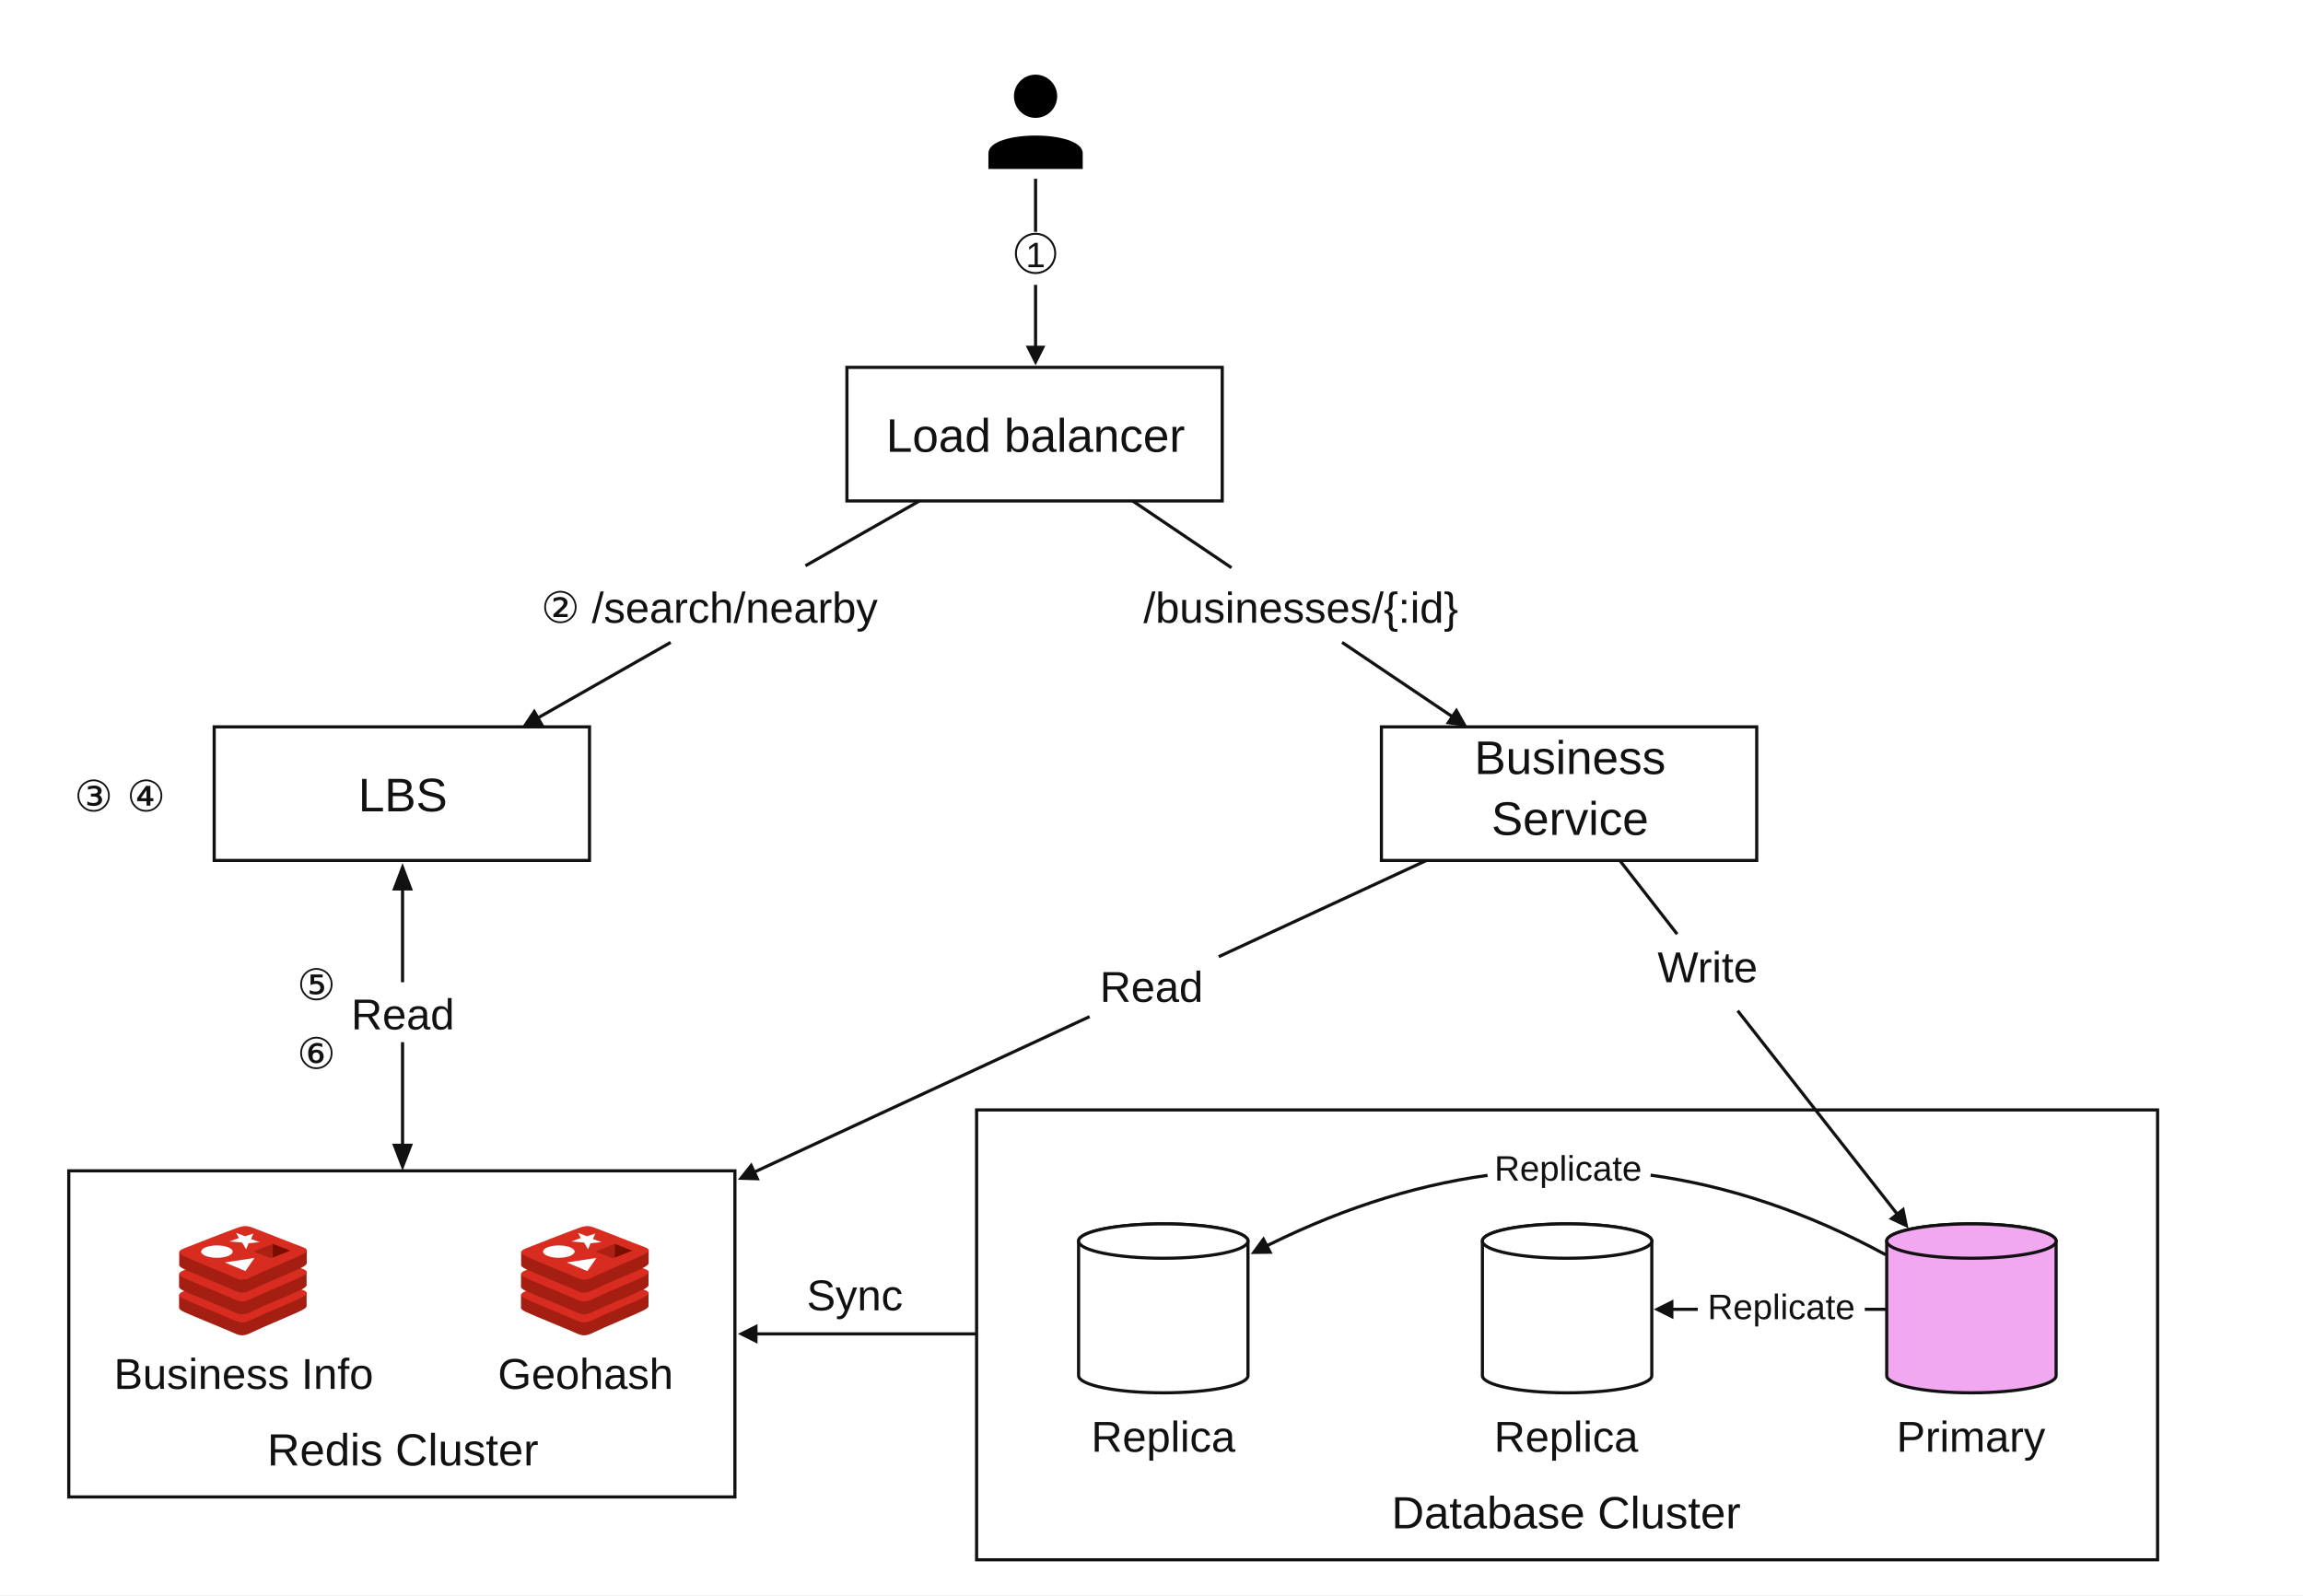
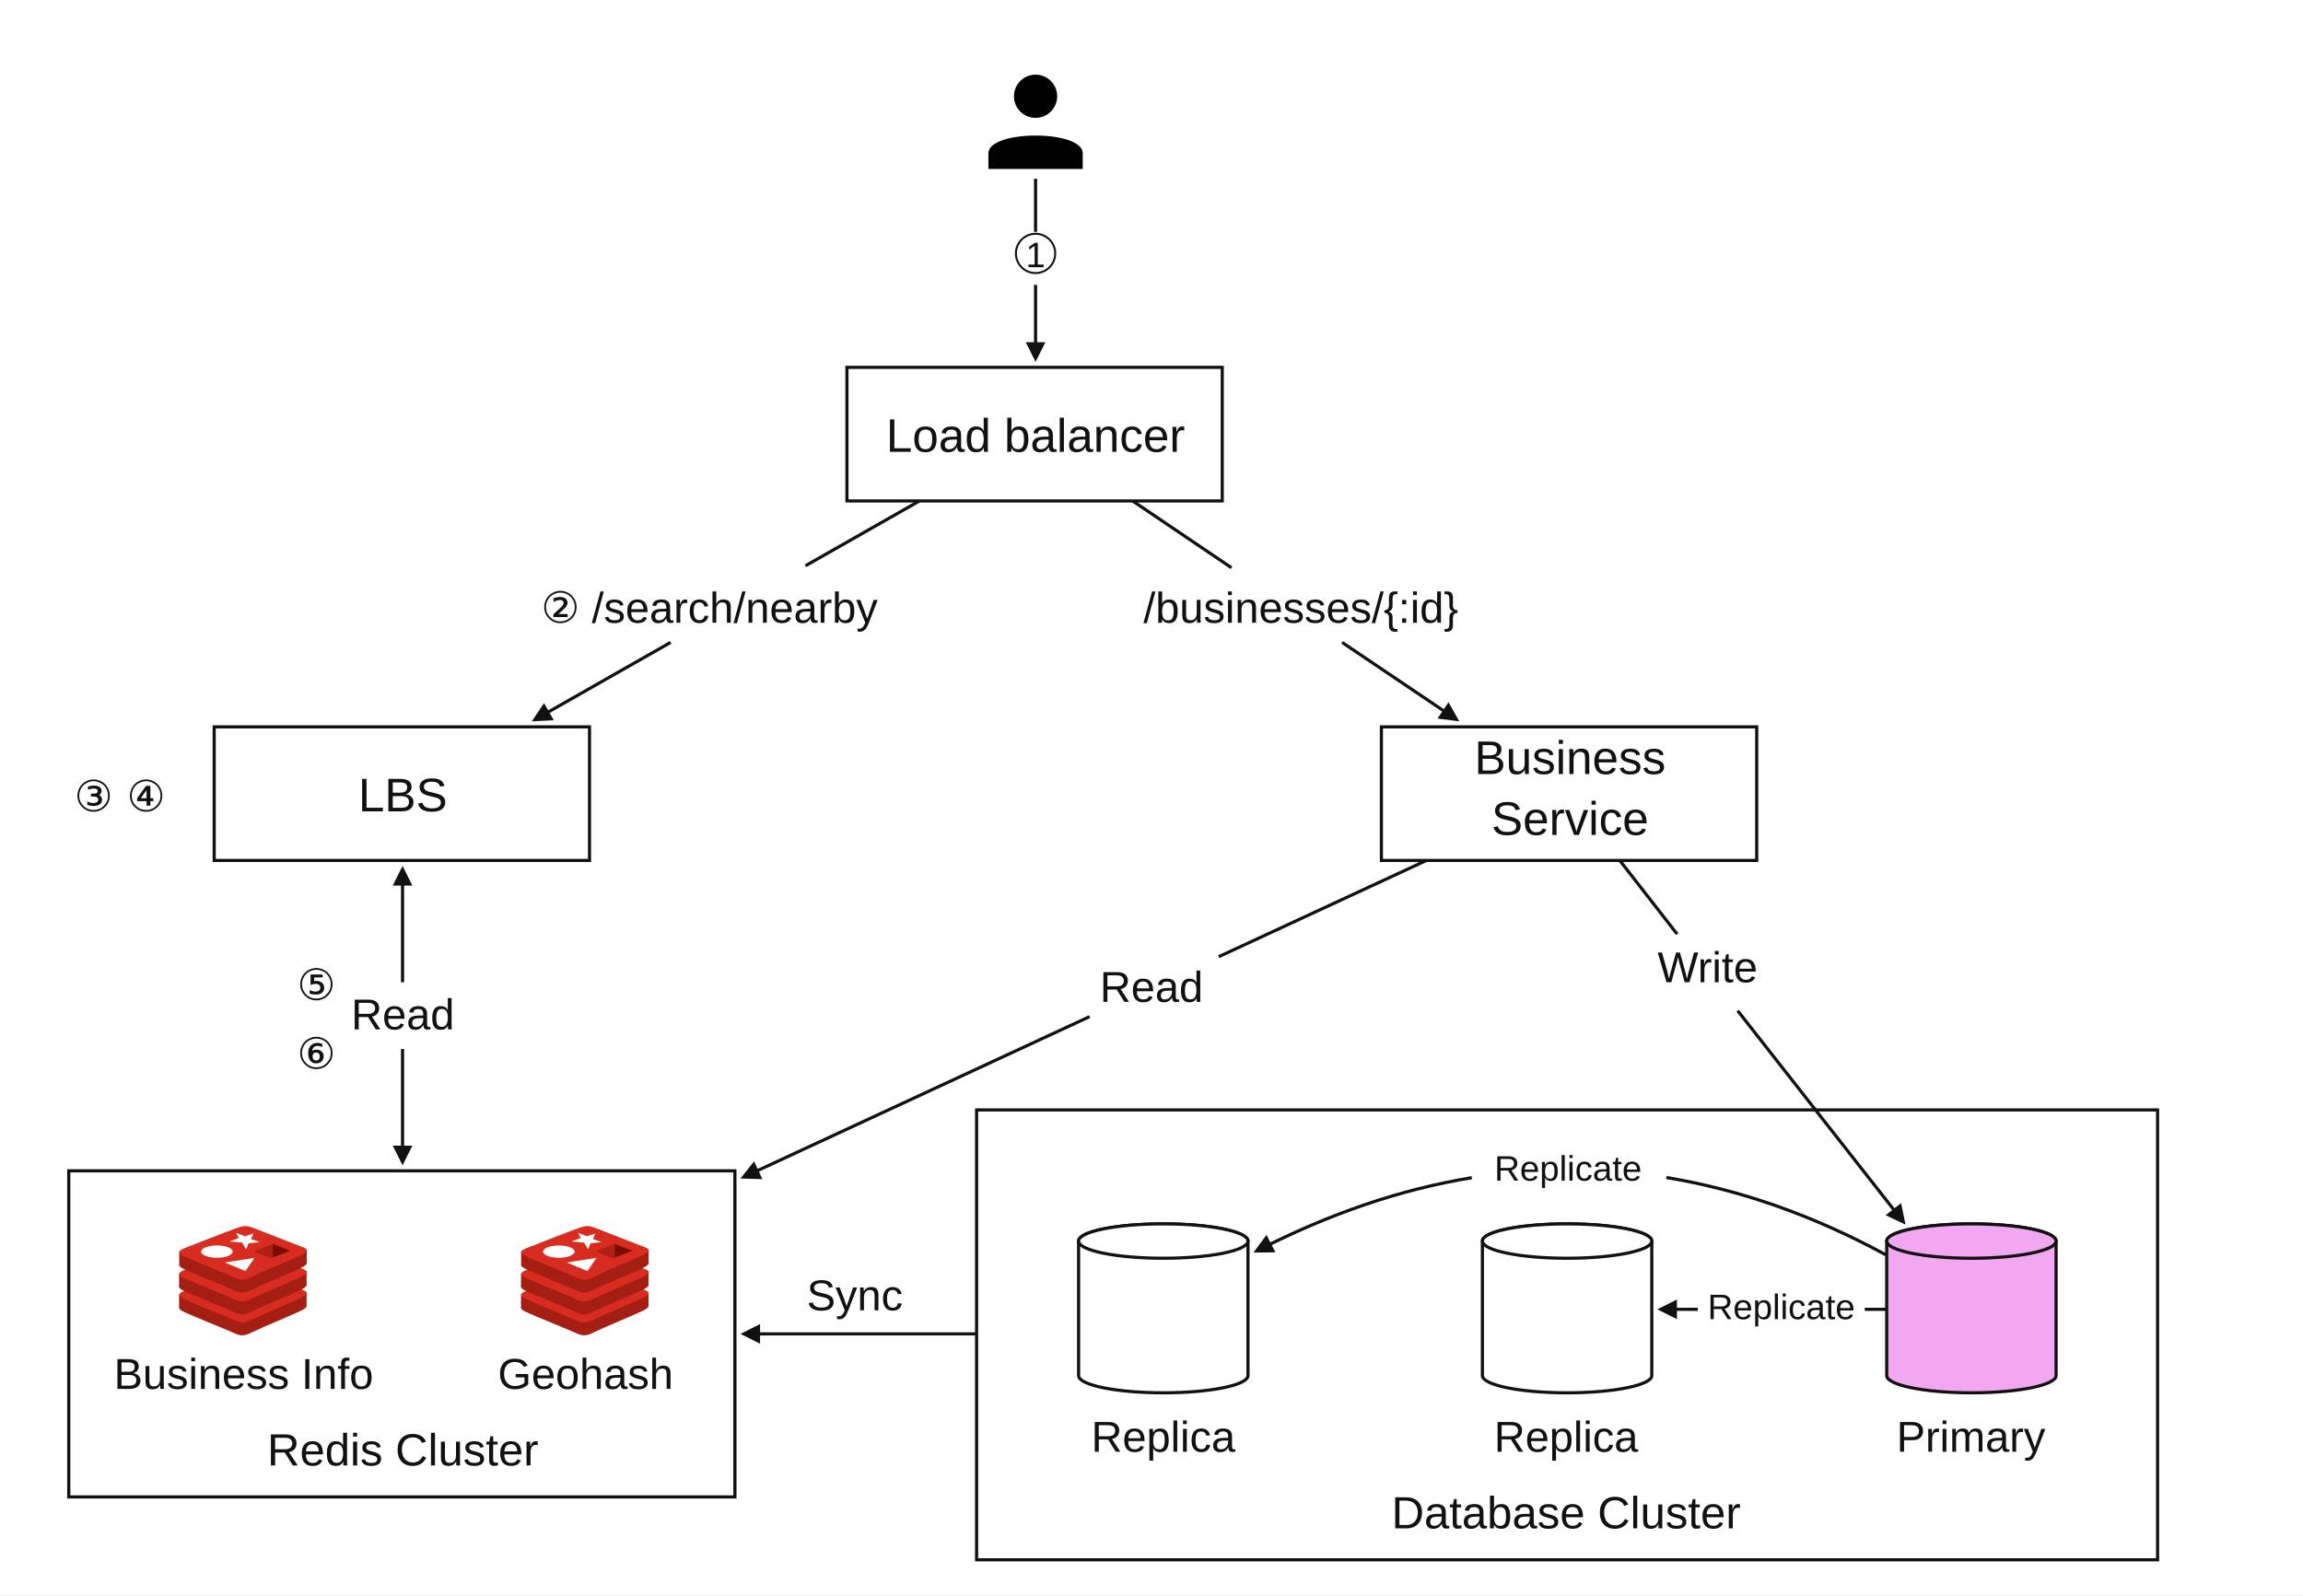
<svg xmlns="http://www.w3.org/2000/svg" width="1172" height="812" viewBox="0 0 1172 812" role="img" aria-labelledby="title desc">
  <defs>
    <marker id="arrow" markerWidth="10" markerHeight="10" viewBox="0 0 10 10" refX="7.5" refY="5" orient="auto" markerUnits="userSpaceOnUse">
      <path d="M0 0L10 5L0 10Z" fill="#111" />
    </marker>
    <symbol id="user" viewBox="0 0 54 54">
      <circle cx="27" cy="12" r="11" />
      <path d="M3 49V41C3 29 51 29 51 41V49Z" />
    </symbol>
    <symbol id="db" viewBox="0 0 88 93">
      <path d="M0.9 13.75A43.1 8.75 0 0 1 87.1 13.75V82.25A43.1 8.75 0 0 1 0.9 82.25Z" fill="currentColor" stroke="#111" stroke-width="1.6" />
      <ellipse cx="44" cy="13.75" rx="43.1" ry="8.75" fill="currentColor" stroke="#111" stroke-width="1.6" />
    </symbol>
    <symbol id="redis-cube" viewBox="17 0 95 81" preserveAspectRatio="xMidYMid meet">
      <path fill="#A41E11" d="M106.9 62.7c-5 2.6-30.7 13.2-36.2 16-5.5 2.9-8.5 2.8-12.8.8-4.4-2.1-31.7-13.1-36.7-15.5-2.5-1.2-3.8-2.2-3.8-3.1v-9.4s35.6-7.8 41.4-9.8c5.8-2.1 7.8-2.1 12.6-.3 4.9 1.8 34.2 7.1 39 8.8v9.3c.1.9-1 1.9-3.5 3.2z" />
      <path fill="#D82C20" d="M106.9 53.3c-5 2.6-30.7 13.2-36.2 16-5.5 2.9-8.5 2.8-12.8.8C53.5 68 26.2 57 21.2 54.6c-4.9-2.4-5-4-.2-5.9 4.8-1.9 32.1-12.6 37.8-14.6 5.8-2.1 7.8-2.1 12.6-.3 4.9 1.8 30.5 12 35.3 13.7 5 1.8 5.2 3.2.2 5.8z" />
      <path fill="#A41E11" d="M106.9 47.4c-5 2.6-30.7 13.2-36.2 16-5.5 2.9-8.5 2.8-12.8.8-4.4-2.1-31.7-13.2-36.7-15.5-2.5-1.2-3.8-2.2-3.8-3.1v-9.4s35.6-7.8 41.4-9.8c5.8-2.1 7.8-2.1 12.6-.3 4.9 1.8 34.2 7.1 39 8.8v9.3c.1.9-1 1.9-3.5 3.2z" />
      <path fill="#D82C20" d="M106.9 38c-5 2.6-30.7 13.2-36.2 16-5.5 2.9-8.5 2.8-12.8.8-4.3-2.1-31.7-13.1-36.6-15.5-4.9-2.4-5-4-.2-5.9 4.8-1.9 32.1-12.6 37.8-14.6 5.8-2.1 7.8-2.1 12.6-.3 4.9 1.8 30.5 12 35.3 13.7 4.9 1.7 5.1 3.2.1 5.8z" />
      <path fill="#A41E11" d="M106.9 31.5c-5 2.6-30.7 13.2-36.2 16-5.5 2.9-8.5 2.8-12.8.8-4.3-2.1-31.7-13.1-36.6-15.5-2.5-1.2-3.8-2.2-3.8-3.1v-9.4s35.6-7.8 41.4-9.8c5.8-2.1 7.8-2.1 12.6-.3 4.9 1.8 34.2 7.1 39 8.8v9.3c0 .8-1.1 1.9-3.6 3.2z" />
      <path fill="#D82C20" d="M106.9 22.1c-5 2.6-30.7 13.2-36.2 16-5.5 2.9-8.5 2.8-12.8.8-4.3-2.1-31.7-13.1-36.6-15.5s-5-4-.2-5.9c4.8-1.9 32.1-12.6 37.8-14.6C64.7.8 66.7.8 71.5 2.6c4.9 1.8 30.5 12 35.3 13.7 4.9 1.7 5.1 3.2.1 5.8z" />
      <path fill="#fff" d="M76.2 13l-8.1.8-1.8 4.4-2.9-4.9-9.3-.8L61 10l-2-3.8 6.5 2.5 6.1-2-1.7 4zM65.8 34.1l-15-6.3 21.6-3.3z" />
      <ellipse fill="#fff" cx="45" cy="19.9" rx="11.5" ry="4.5" />
      <path fill="#7A0C00" d="M85.7 14.2l12.8 5-12.8 5.1z" />
      <path fill="#AD2115" d="M71.6 19.8l14.1-5.6v10.1l-1.3.5z" />
    </symbol>
    <style>.box{fill:#fff;stroke:#111;stroke-width:1.6}.flow{fill:none;stroke:#111;stroke-width:1.6;marker-end:url(#arrow)}.plain{fill:none;stroke:#111;stroke-width:1.6}.t{font-family:Arial,Helvetica,sans-serif;fill:#111;text-anchor:middle}.node{font-size:24px}.label{font-size:22px}.small{font-size:18px}.cluster{font-size:23px}</style>
  </defs>
  <rect width="1172" height="812" fill="#fff" />
  <use href="#user" x="500" y="37" width="54" height="54" />
  <path class="plain" d="M527 91V118" />
-   <path class="flow" d="M527 145V183.5" />
+   <path id="user-to-load-balancer-arrow" class="flow" d="M527 145V181.7" />
  <circle cx="527" cy="129" r="10" fill="#fff" stroke="#111" />
  <text class="t small" x="527" y="136">1</text>
  <rect class="box" x="431" y="187" width="191" height="68" />
  <text class="t node" x="527" y="230">Load balancer</text>
  <path class="plain" d="M467.9 255L409.9 288" />
-   <path class="flow" d="M341.3 327L267.9 368.76" />
+   <path id="load-balancer-to-lbs-arrow" class="flow" d="M341.3 327L272.815 365.964" />
  <text class="t label" x="361" y="317">② /search/nearby</text>
  <path class="plain" d="M576.4 255L626.7 289" />
-   <path class="flow" d="M683 327L744.66 368.56" />
+   <path id="load-balancer-to-business-arrow" class="flow" d="M683 327L740.569 365.803" />
  <text class="t label" x="662" y="317">/businesses/{:id}</text>
  <rect class="box" x="109" y="370" width="191" height="68" />
  <text class="t node" x="205" y="413">LBS</text>
  <text class="t label" x="61" y="413">③ ④</text>
  <rect class="box" x="703" y="370" width="191" height="68" />
  <text class="t node" x="799" y="394">Business</text>
  <text class="t node" x="799" y="425">Service</text>
-   <path class="plain" d="M204.86 452V500M204.86 530.5V583" />
-   <path d="M199.56 453.3L204.86 439.3L210.16 453.3ZM199.56 582.2L204.86 596L210.16 582.2Z" fill="#111" />
+   <path id="redis-to-lbs-read-arrow" class="flow" d="M204.86 500V443.3" />
+   <path id="lbs-to-redis-read-arrow" class="flow" d="M204.86 534V590.7" />
  <text class="t label" x="161" y="509">⑤</text>
  <text class="t label" x="161" y="544">⑥</text>
  <text class="t label" x="205" y="524">Read</text>
  <path class="plain" d="M725.9 438L620.2 487" />
-   <path class="flow" d="M554.5 517.5L377.76 599.47" />
+   <path id="business-to-redis-read-arrow" class="flow" d="M554.5 517.5L379.068 598.863" />
  <text class="t label" x="586" y="510">Read</text>
  <path class="plain" d="M824.3 438L853.5 475.5" />
  <text class="t label" x="869" y="500">Write</text>
  <rect class="box" x="35" y="596" width="339" height="166" />
  <use href="#redis-cube" x="90.85" y="623.1" width="66.3" height="56.8" />
  <use href="#redis-cube" x="264.85" y="623.1" width="66.3" height="56.8" />
  <g class="t label">
    <text x="124" y="707">Business Info</text>
    <text x="298" y="707">Geohash</text>
    <text class="cluster" x="205" y="746">Redis Cluster</text>
  </g>
  <rect class="box" x="497" y="565" width="601" height="229" />
  <use href="#db" x="548" y="618" width="88" height="93" color="#fff" />
  <use href="#db" x="753.5" y="618" width="88" height="93" color="#fff" />
  <use href="#db" x="959.25" y="618" width="88" height="93" color="#f2a7f1" />
-   <path class="flow" d="M884.3 514.5L969.67 623.32" />
+   <path id="business-to-primary-write-arrow" class="flow" d="M884.3 514.5L968.167 621.405" />
  <g class="t label">
    <text x="592" y="739">Replica</text>
    <text x="797" y="739">Replica</text>
    <text x="1003" y="739">Primary</text>
  </g>
-   <path class="plain" d="M959.6 638.7C919.8 617.1 879.9 603.7 840 598.2" />
-   <path class="flow" d="M757 598.3C717.6 603.7 678.2 616.8 638.7 637.2" />
+   <path id="primary-to-first-replica-source-connector" class="plain" d="M959.6 638.7C922.460 618.544 885.233 605.528 848 599.409" />
+   <path id="primary-to-first-replica-arrow" class="flow" d="M749 599.502C712.740 605.429 676.475 617.855 640.125 636.467" />
  <text class="t small" x="798" y="601">Replicate</text>
  <path class="plain" d="M949 666.5H960.15" />
-   <path class="flow" d="M864 666.5H844.1" />
+   <path id="primary-to-second-replica-arrow" class="flow" d="M864 666.5H845.9" />
  <text class="t small" x="906.5" y="671.5">Replicate</text>
-   <path class="flow" d="M497 679H378" />
+   <path id="database-to-redis-sync-arrow" class="flow" d="M497 679H379.3" />
  <text class="t label" x="435" y="667">Sync</text>
  <text class="t cluster" x="797" y="778">Database Cluster</text>
</svg>
